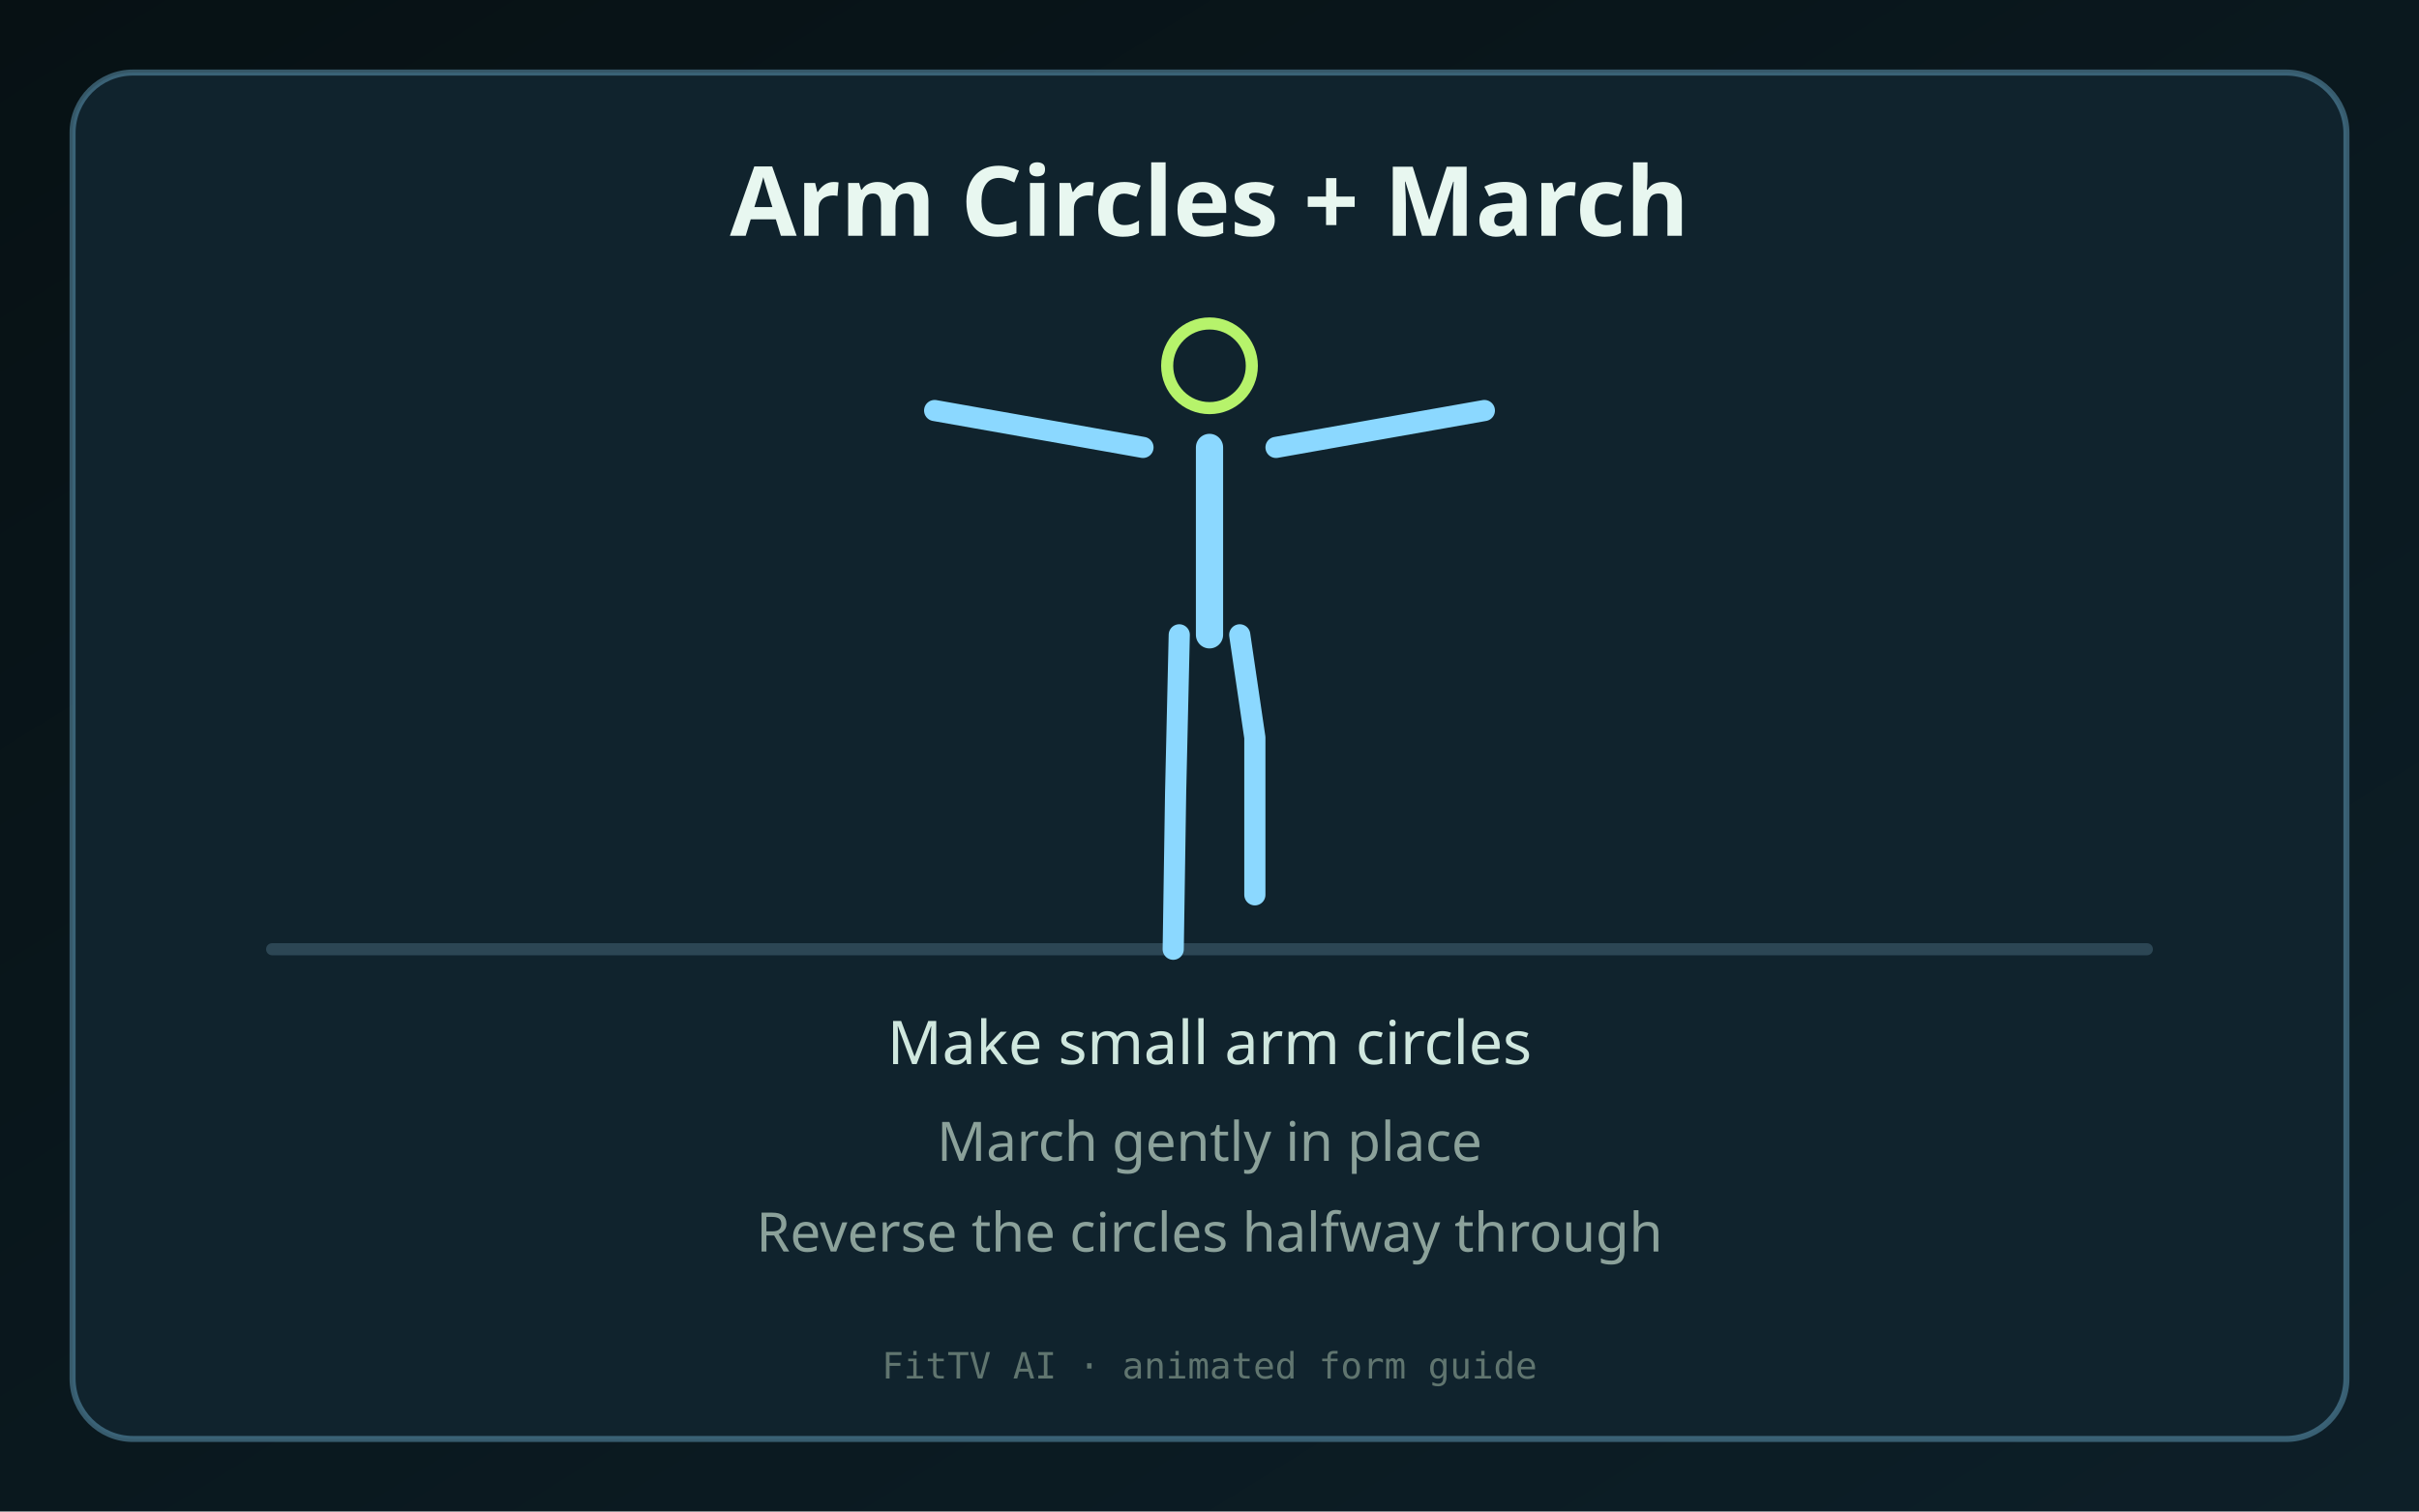
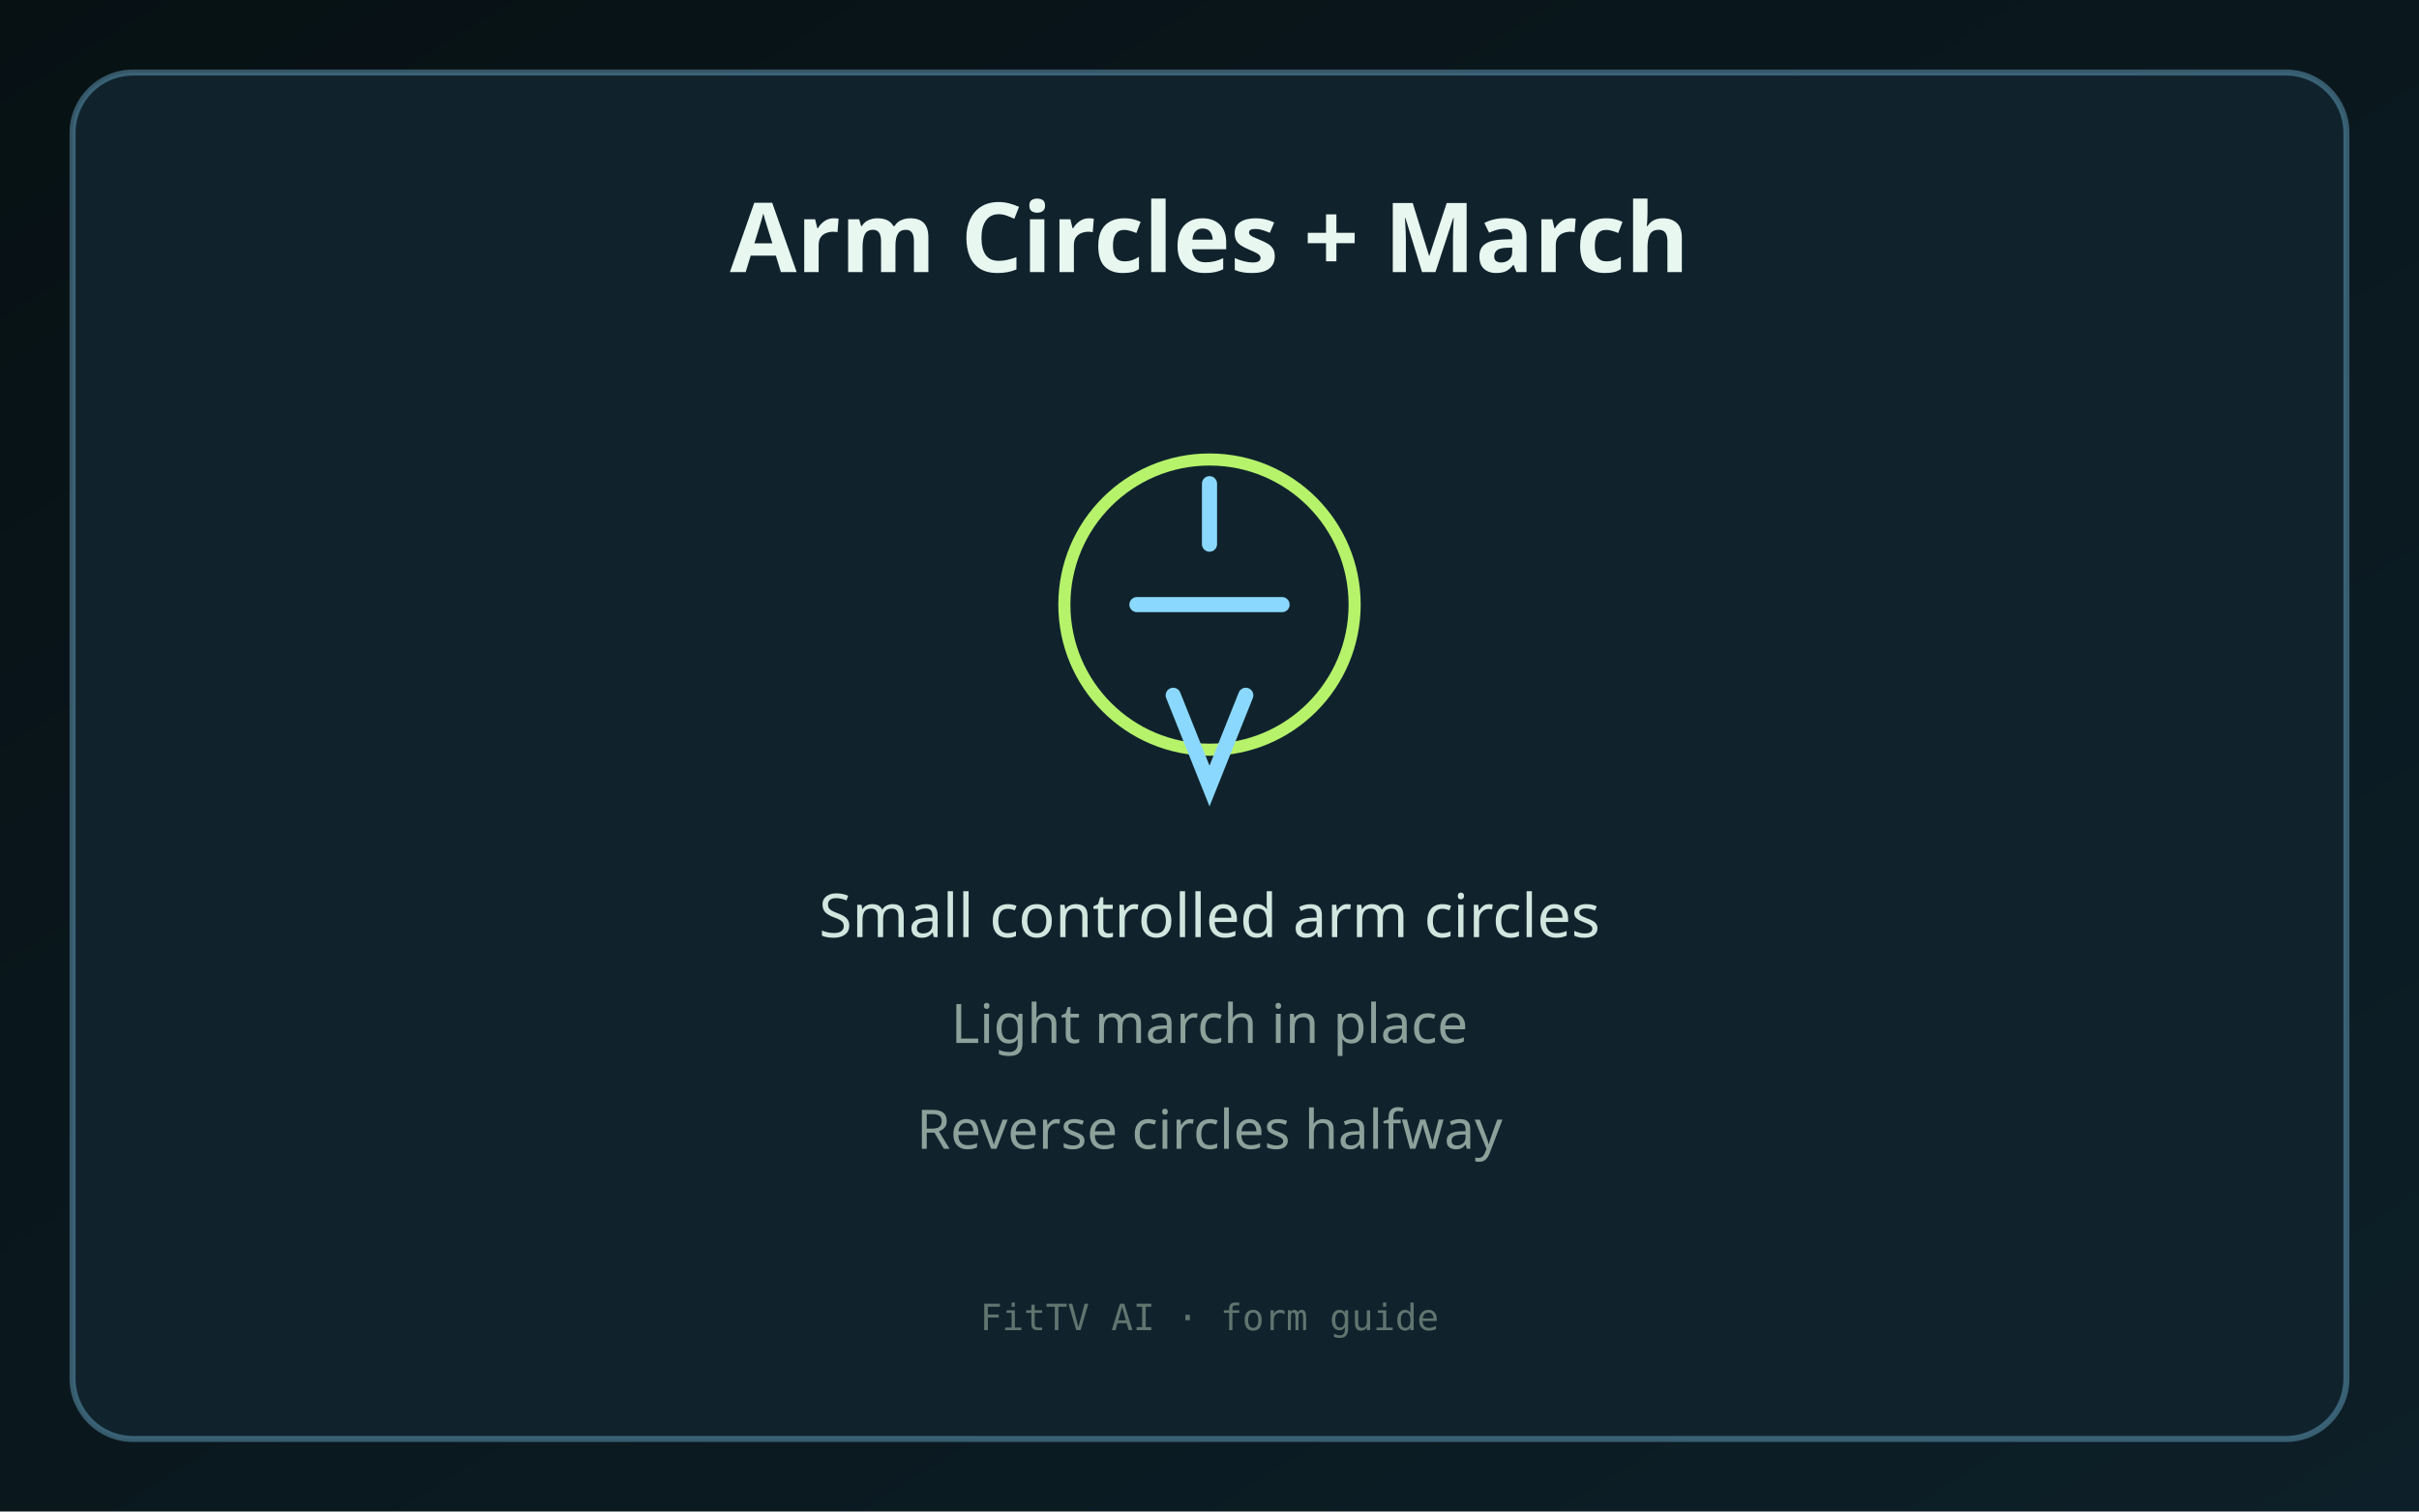
- <svg xmlns="http://www.w3.org/2000/svg" width="800" height="500" viewBox="0 0 800 500" role="img" aria-label="Arm Circles + March animated demonstration">
+ <svg xmlns="http://www.w3.org/2000/svg" width="800" height="500" viewBox="0 0 800 500">
  <defs>
    <linearGradient id="bg" x1="0" y1="0" x2="1" y2="1">
      <stop offset="0%" stop-color="#071114" />
      <stop offset="100%" stop-color="#0d1f28" />
    </linearGradient>
  </defs>
  <rect width="800" height="500" fill="url(#bg)" />
  <rect x="24" y="24" width="752" height="452" rx="20" fill="#10232d" stroke="#8bd8ff" stroke-opacity="0.35" stroke-width="2" />
-   <text x="400" y="78" text-anchor="middle" fill="#e8f7f0" font-family="Segoe UI, system-ui, sans-serif" font-size="32" font-weight="700">Arm Circles + March</text>
-   <line x1="90" y1="314" x2="710" y2="314" stroke="#2c4654" stroke-width="4" stroke-linecap="round" />
-   <path d="M390.0 210.0 L388.8 262.0 L388.0 314.0" fill="none" stroke="#8bd8ff" stroke-width="7" stroke-linecap="round" stroke-linejoin="round">
-     <animate attributeName="d" values="M390.0 210.0 L388.8 262.0 L388.0 314.0;M390.0 210.0 L388.8 262.0 L388.0 314.0;M390.0 210.0 L385.0 244.0 L385.0 296.0;M390.0 210.0 L388.8 262.0 L388.0 314.0;M390.0 210.0 L388.8 262.0 L388.0 314.0" dur="3.2s" repeatCount="indefinite" calcMode="spline" keyTimes="0.000;0.250;0.500;0.750;1.000" keySplines="0.45 0 0.55 1;0.45 0 0.55 1;0.45 0 0.55 1;0.45 0 0.55 1" />
-   </path>
-   <path d="M378.0 148.0 L342.5 141.7 L309.1 135.8" fill="none" stroke="#8bd8ff" stroke-width="7" stroke-linecap="round" stroke-linejoin="round">
-     <animate attributeName="d" values="M378.0 148.0 L342.5 141.7 L309.1 135.8;M378.0 148.0 L342.0 148.0 L308.0 148.0;M378.0 148.0 L342.5 154.3 L309.1 160.2;M378.0 148.0 L342.0 148.0 L308.0 148.0;M378.0 148.0 L342.5 141.7 L309.1 135.8" dur="3.2s" repeatCount="indefinite" calcMode="spline" keyTimes="0.000;0.250;0.500;0.750;1.000" keySplines="0.45 0 0.55 1;0.45 0 0.55 1;0.45 0 0.55 1;0.45 0 0.55 1" />
-   </path>
-   <path d="M400.0 148.0 L400.0 210.0" fill="none" stroke="#8bd8ff" stroke-width="9" stroke-linecap="round" stroke-linejoin="round">
-     <animate attributeName="d" values="M400.0 148.0 L400.0 210.0;M400.0 148.0 L400.0 210.0;M400.0 148.0 L400.0 210.0;M400.0 148.0 L400.0 210.0;M400.0 148.0 L400.0 210.0" dur="3.2s" repeatCount="indefinite" calcMode="spline" keyTimes="0.000;0.250;0.500;0.750;1.000" keySplines="0.45 0 0.55 1;0.45 0 0.55 1;0.45 0 0.55 1;0.45 0 0.55 1" />
-   </path>
-   <path d="M410.0 210.0 L415.0 244.0 L415.0 296.0" fill="none" stroke="#8bd8ff" stroke-width="7" stroke-linecap="round" stroke-linejoin="round">
-     <animate attributeName="d" values="M410.0 210.0 L415.0 244.0 L415.0 296.0;M410.0 210.0 L411.2 262.0 L412.0 314.0;M410.0 210.0 L411.2 262.0 L412.0 314.0;M410.0 210.0 L411.2 262.0 L412.0 314.0;M410.0 210.0 L415.0 244.0 L415.0 296.0" dur="3.2s" repeatCount="indefinite" calcMode="spline" keyTimes="0.000;0.250;0.500;0.750;1.000" keySplines="0.45 0 0.55 1;0.45 0 0.55 1;0.45 0 0.55 1;0.45 0 0.55 1" />
-   </path>
-   <path d="M422.0 148.0 L457.5 141.7 L490.9 135.8" fill="none" stroke="#8bd8ff" stroke-width="7" stroke-linecap="round" stroke-linejoin="round">
-     <animate attributeName="d" values="M422.0 148.0 L457.5 141.7 L490.9 135.8;M422.0 148.0 L458.0 148.0 L492.0 148.0;M422.0 148.0 L457.5 154.3 L490.9 160.2;M422.0 148.0 L458.0 148.0 L492.0 148.0;M422.0 148.0 L457.5 141.7 L490.9 135.8" dur="3.2s" repeatCount="indefinite" calcMode="spline" keyTimes="0.000;0.250;0.500;0.750;1.000" keySplines="0.45 0 0.55 1;0.45 0 0.55 1;0.45 0 0.55 1;0.45 0 0.55 1" />
-   </path>
-   <circle cx="400.0" cy="121.0" r="14" fill="#10232d" stroke="#b6f36b" stroke-width="4">
-     <animate attributeName="cx" values="400.0;400.0;400.0;400.0;400.0" dur="3.2s" repeatCount="indefinite" calcMode="spline" keyTimes="0.000;0.250;0.500;0.750;1.000" keySplines="0.45 0 0.55 1;0.45 0 0.55 1;0.45 0 0.55 1;0.45 0 0.55 1" />
-     <animate attributeName="cy" values="121.0;121.0;121.0;121.0;121.0" dur="3.2s" repeatCount="indefinite" calcMode="spline" keyTimes="0.000;0.250;0.500;0.750;1.000" keySplines="0.45 0 0.55 1;0.45 0 0.55 1;0.45 0 0.55 1;0.45 0 0.55 1" />
-   </circle>
-   <text x="400" y="352" text-anchor="middle" fill="#cfe7de" font-family="Segoe UI, system-ui, sans-serif" font-size="20">Make small arm circles</text>
-   <text x="400" y="384" text-anchor="middle" fill="#8ba19a" font-family="Segoe UI, system-ui, sans-serif" font-size="18">March gently in place</text>
-   <text x="400" y="414" text-anchor="middle" fill="#8ba19a" font-family="Segoe UI, system-ui, sans-serif" font-size="18">Reverse the circles halfway through</text>
-   <text x="400" y="456" text-anchor="middle" fill="#60756f" font-family="ui-monospace, monospace" font-size="12">FitTV AI · animated form guide</text>
+   <text x="400" y="90" text-anchor="middle" fill="#e8f7f0" font-family="Segoe UI, system-ui, sans-serif" font-size="32" font-weight="700">Arm Circles + March</text>
+   <circle cx="400" cy="200" r="48" fill="none" stroke="#b6f36b" stroke-width="4" />
+   <path d="M400 160 v20 M376 200 h48 M388 230 l12 30 12-30" fill="none" stroke="#8bd8ff" stroke-width="5" stroke-linecap="round" />
+   <text x="400" y="310" text-anchor="middle" fill="#cfe7de" font-family="Segoe UI, system-ui, sans-serif" font-size="20">Small controlled arm circles</text>
+   <text x="400" y="345" text-anchor="middle" fill="#8ba19a" font-family="Segoe UI, system-ui, sans-serif" font-size="18">Light march in place</text>
+   <text x="400" y="380" text-anchor="middle" fill="#8ba19a" font-family="Segoe UI, system-ui, sans-serif" font-size="18">Reverse circles halfway</text>
+   <text x="400" y="440" text-anchor="middle" fill="#60756f" font-family="ui-monospace, monospace" font-size="12">FitTV AI · form guide</text>
</svg>
